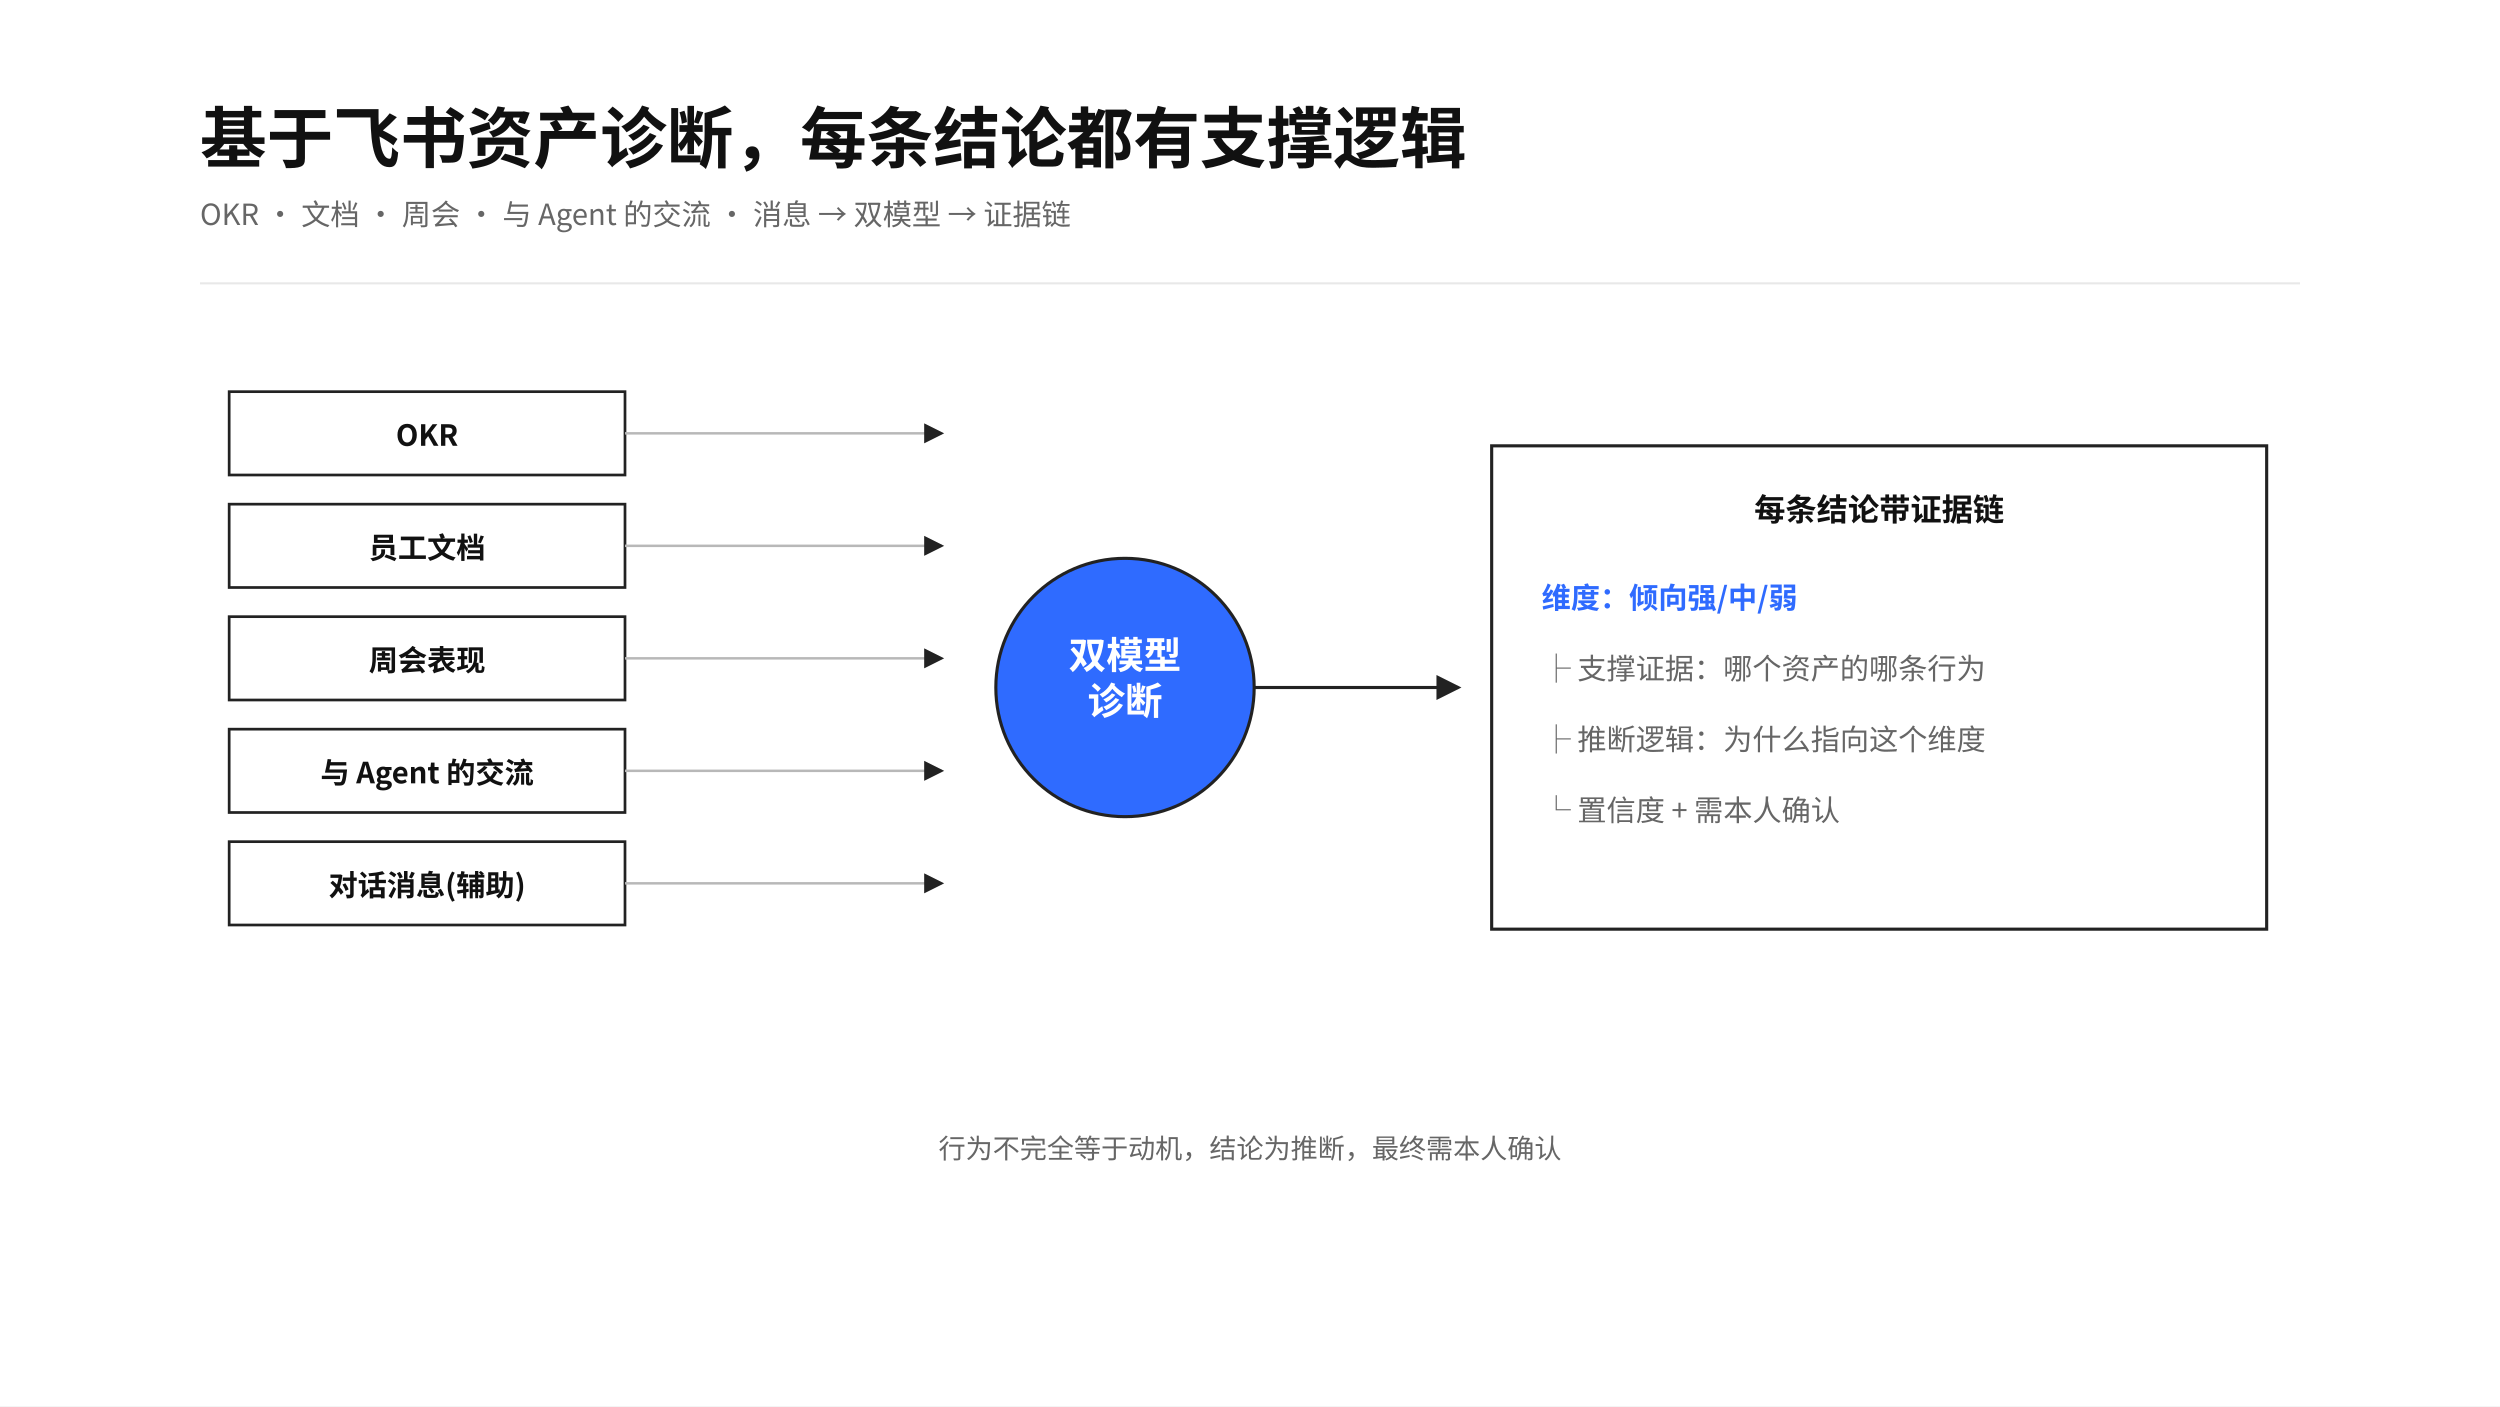
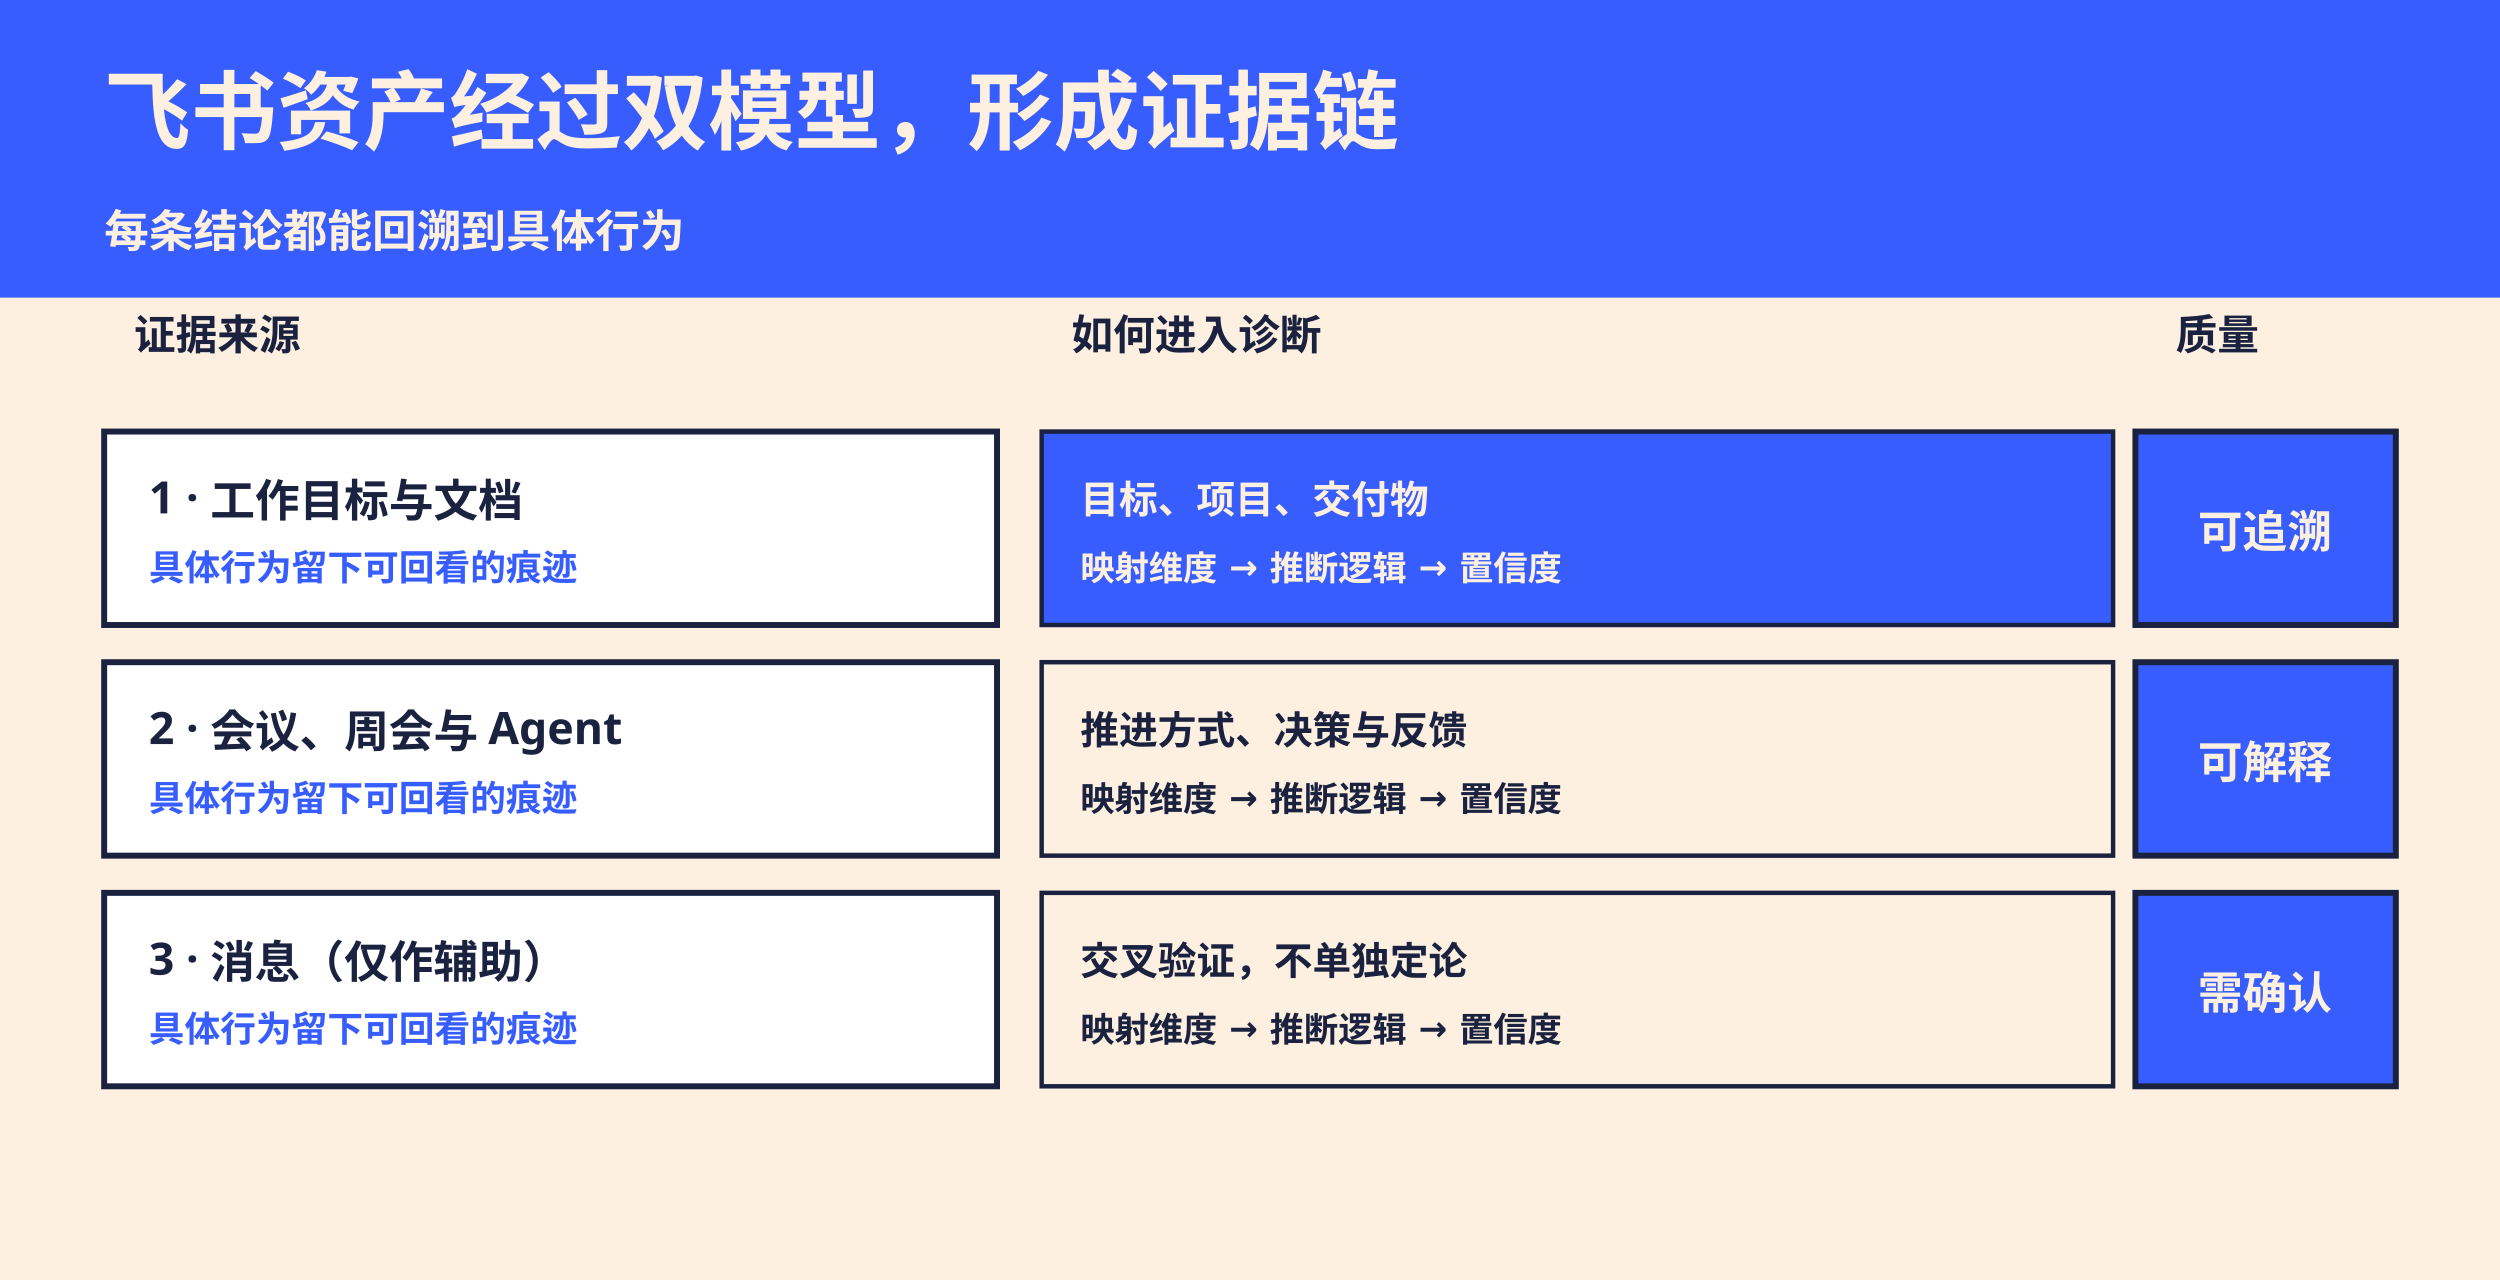
- <svg xmlns="http://www.w3.org/2000/svg" width="1200" height="675" viewBox="0 0 1200 675">
-   <defs>
-     <marker id="arrow" markerWidth="8" markerHeight="8" refX="7" refY="4" orient="auto" markerUnits="strokeWidth">
-       <path d="M 0 0 L 8 4 L 0 8 z" fill="#222222" />
-     </marker>
-   </defs>
-   <rect width="1200" height="675" fill="#FFFFFF" />
-   <text x="96" y="78" text-anchor="start" font-family="-apple-system,BlinkMacSystemFont,'PingFang SC','Noto Sans CJK SC',sans-serif" font-size="32px" font-weight="650" letter-spacing="0px" fill="#111111">基于飞书资产诊断，每条结论都有支撑逻辑</text>
-   <text x="96" y="108" text-anchor="start" font-family="-apple-system,BlinkMacSystemFont,'PingFang SC','Noto Sans CJK SC',sans-serif" font-size="14px" font-weight="400" letter-spacing="0px" fill="#666666">OKR · 文档 · 周会 · 与 Agent 的交流 · 消息 → 双模型 → 证据链</text>
-   <line x1="96" y1="136" x2="1104" y2="136" stroke="#E8E8E8" stroke-width="1" />
-   <rect x="110" y="188" width="190" height="40" fill="#FFFFFF" stroke="#222222" stroke-width="1.3" />
-   <text x="205" y="214" text-anchor="middle" font-family="-apple-system,BlinkMacSystemFont,'PingFang SC','Noto Sans CJK SC',sans-serif" font-size="14px" font-weight="600" letter-spacing="0px" fill="#111111">OKR</text>
-   <line x1="300" y1="208" x2="452" y2="208" stroke="#B8B8B8" stroke-width="1.2" marker-end="url(#arrow)" />
-   <rect x="110" y="242" width="190" height="40" fill="#FFFFFF" stroke="#222222" stroke-width="1.3" />
-   <text x="205" y="268" text-anchor="middle" font-family="-apple-system,BlinkMacSystemFont,'PingFang SC','Noto Sans CJK SC',sans-serif" font-size="14px" font-weight="600" letter-spacing="0px" fill="#111111">员工文档</text>
-   <line x1="300" y1="262" x2="452" y2="262" stroke="#B8B8B8" stroke-width="1.2" marker-end="url(#arrow)" />
-   <rect x="110" y="296" width="190" height="40" fill="#FFFFFF" stroke="#222222" stroke-width="1.3" />
-   <text x="205" y="322" text-anchor="middle" font-family="-apple-system,BlinkMacSystemFont,'PingFang SC','Noto Sans CJK SC',sans-serif" font-size="14px" font-weight="600" letter-spacing="0px" fill="#111111">周会表现</text>
-   <line x1="300" y1="316" x2="452" y2="316" stroke="#B8B8B8" stroke-width="1.2" marker-end="url(#arrow)" />
-   <rect x="110" y="350" width="190" height="40" fill="#FFFFFF" stroke="#222222" stroke-width="1.3" />
-   <text x="205" y="376" text-anchor="middle" font-family="-apple-system,BlinkMacSystemFont,'PingFang SC','Noto Sans CJK SC',sans-serif" font-size="14px" font-weight="600" letter-spacing="0px" fill="#111111">与 Agent 的交流</text>
-   <line x1="300" y1="370" x2="452" y2="370" stroke="#B8B8B8" stroke-width="1.2" marker-end="url(#arrow)" />
-   <rect x="110" y="404" width="190" height="40" fill="#FFFFFF" stroke="#222222" stroke-width="1.3" />
-   <text x="205" y="430" text-anchor="middle" font-family="-apple-system,BlinkMacSystemFont,'PingFang SC','Noto Sans CJK SC',sans-serif" font-size="14px" font-weight="600" letter-spacing="0px" fill="#111111">对话消息(辅助)</text>
-   <line x1="300" y1="424" x2="452" y2="424" stroke="#B8B8B8" stroke-width="1.2" marker-end="url(#arrow)" />
-   <circle cx="540" cy="330" r="62" fill="#2F6BFF" stroke="#222222" stroke-width="1.5" />
-   <text x="540" y="321.0" text-anchor="middle" font-family="-apple-system,BlinkMacSystemFont,'PingFang SC','Noto Sans CJK SC',sans-serif" font-size="18px" font-weight="650" letter-spacing="0px" fill="#FFFFFF">双模型</text>
-   <text x="540" y="343.0" text-anchor="middle" font-family="-apple-system,BlinkMacSystemFont,'PingFang SC','Noto Sans CJK SC',sans-serif" font-size="18px" font-weight="650" letter-spacing="0px" fill="#FFFFFF">诊断</text>
-   <line x1="602" y1="330" x2="700" y2="330" stroke="#222222" stroke-width="1.5" marker-end="url(#arrow)" />
-   <rect x="716" y="214" width="372" height="232" fill="#FFFFFF" stroke="#222222" stroke-width="1.5" />
-   <text x="902" y="250" text-anchor="middle" font-family="-apple-system,BlinkMacSystemFont,'PingFang SC','Noto Sans CJK SC',sans-serif" font-size="15px" font-weight="650" letter-spacing="0px" fill="#111111">每条结论带证据链</text>
-   <text x="740" y="292" text-anchor="start" font-family="-apple-system,BlinkMacSystemFont,'PingFang SC','Noto Sans CJK SC',sans-serif" font-size="14px" font-weight="600" letter-spacing="0px" fill="#2F6BFF">维度：倾向强/中/弱</text>
-   <text x="740" y="326" text-anchor="start" font-family="-apple-system,BlinkMacSystemFont,'PingFang SC','Noto Sans CJK SC',sans-serif" font-size="14px" font-weight="400" letter-spacing="0px" fill="#666666">├ 支撑证据：哪个资产的哪条行为</text>
-   <text x="740" y="360" text-anchor="start" font-family="-apple-system,BlinkMacSystemFont,'PingFang SC','Noto Sans CJK SC',sans-serif" font-size="14px" font-weight="400" letter-spacing="0px" fill="#666666">├ 推断逻辑：为什么指向这个维度</text>
-   <text x="740" y="394" text-anchor="start" font-family="-apple-system,BlinkMacSystemFont,'PingFang SC','Noto Sans CJK SC',sans-serif" font-size="14px" font-weight="400" letter-spacing="0px" fill="#666666">└ 置信度 + 需本人确认</text>
-   <text x="600" y="556" text-anchor="middle" font-family="-apple-system,BlinkMacSystemFont,'PingFang SC','Noto Sans CJK SC',sans-serif" font-size="13px" font-weight="400" letter-spacing="0px" fill="#666666">行为不完全等于动机，结论为推断，最终需本人确认</text>
+ <svg xmlns="http://www.w3.org/2000/svg" width="1680" height="860" viewBox="0 0 1680 860">
+   <rect x="0" y="0" width="1680" height="860" fill="#fdf0e0" stroke="none" stroke-width="0" />
+   <rect x="0" y="0" width="1680" height="200" fill="#375dfe" stroke="none" stroke-width="0" />
+   <text x="70" y="96" text-anchor="start" font-size="58" font-family="Noto Sans SC" font-weight="700" fill="#fdf0e0">飞书资产经过双模型，形成证据链</text>
+   <text x="70" y="166" text-anchor="start" font-size="30" font-family="Noto Sans SC" font-weight="700" fill="#fdf0e0">每条结论都能回溯到具体行为</text>
+   <text x="90" y="235" text-anchor="start" font-size="28" font-family="Noto Sans SC" font-weight="700" fill="#1a2240">证据来源</text>
+   <text x="720" y="235" text-anchor="start" font-size="28" font-family="Noto Sans SC" font-weight="700" fill="#1a2240">如何进入诊断</text>
+   <text x="1490" y="235" text-anchor="middle" font-size="28" font-family="Noto Sans SC" font-weight="700" fill="#1a2240">质量</text>
+   <rect x="70" y="290" width="600" height="130" fill="#ffffff" stroke="#1a2240" stroke-width="4" />
+   <text x="100" y="345" text-anchor="start" font-size="30" font-family="Noto Sans SC" font-weight="700" fill="#1a2240">1 · 工作目标与文档</text>
+   <text x="100" y="390" text-anchor="start" font-size="24" font-family="Noto Sans SC" font-weight="700" fill="#375dfe">具体行为留下可回看的痕迹</text>
+   <rect x="700" y="290" width="720" height="130" fill="#375dfe" stroke="#1a2240" stroke-width="3" />
+   <text x="726" y="345" text-anchor="start" font-size="26" font-family="Noto Sans SC" font-weight="700" fill="#fdf0e0">目标、项目、交付物</text>
+   <text x="726" y="390" text-anchor="start" font-size="23" font-family="Noto Sans SC" font-weight="700" fill="#fdf0e0">映射维度 → 推断逻辑 → 置信度</text>
+   <rect x="1435" y="290" width="175" height="130" fill="#375dfe" stroke="#1a2240" stroke-width="4" />
+   <text x="1522" y="368" text-anchor="middle" font-size="30" font-family="Noto Sans SC" font-weight="700" fill="#fdf0e0">可追溯</text>
+   <rect x="70" y="445" width="600" height="130" fill="#ffffff" stroke="#1a2240" stroke-width="4" />
+   <text x="100" y="500" text-anchor="start" font-size="30" font-family="Noto Sans SC" font-weight="700" fill="#1a2240">2 · 会议、周会与 Agent</text>
+   <text x="100" y="545" text-anchor="start" font-size="24" font-family="Noto Sans SC" font-weight="700" fill="#375dfe">具体行为留下可回看的痕迹</text>
+   <rect x="700" y="445" width="720" height="130" fill="#fdf0e0" stroke="#1a2240" stroke-width="3" />
+   <text x="726" y="500" text-anchor="start" font-size="26" font-family="Noto Sans SC" font-weight="700" fill="#1a2240">推进方式、决策与反馈</text>
+   <text x="726" y="545" text-anchor="start" font-size="23" font-family="Noto Sans SC" font-weight="700" fill="#1a2240">映射维度 → 推断逻辑 → 置信度</text>
+   <rect x="1435" y="445" width="175" height="130" fill="#375dfe" stroke="#1a2240" stroke-width="4" />
+   <text x="1522" y="523" text-anchor="middle" font-size="30" font-family="Noto Sans SC" font-weight="700" fill="#fdf0e0">可解释</text>
+   <rect x="70" y="600" width="600" height="130" fill="#ffffff" stroke="#1a2240" stroke-width="4" />
+   <text x="100" y="655" text-anchor="start" font-size="30" font-family="Noto Sans SC" font-weight="700" fill="#1a2240">3 · 消息（仅作辅助）</text>
+   <text x="100" y="700" text-anchor="start" font-size="24" font-family="Noto Sans SC" font-weight="700" fill="#375dfe">具体行为留下可回看的痕迹</text>
+   <rect x="700" y="600" width="720" height="130" fill="#fdf0e0" stroke="#1a2240" stroke-width="3" />
+   <text x="726" y="655" text-anchor="start" font-size="26" font-family="Noto Sans SC" font-weight="700" fill="#1a2240">交叉验证，不单独定论</text>
+   <text x="726" y="700" text-anchor="start" font-size="23" font-family="Noto Sans SC" font-weight="700" fill="#1a2240">映射维度 → 推断逻辑 → 置信度</text>
+   <rect x="1435" y="600" width="175" height="130" fill="#375dfe" stroke="#1a2240" stroke-width="4" />
+   <text x="1522" y="678" text-anchor="middle" font-size="30" font-family="Noto Sans SC" font-weight="700" fill="#fdf0e0">需确认</text>
</svg>
